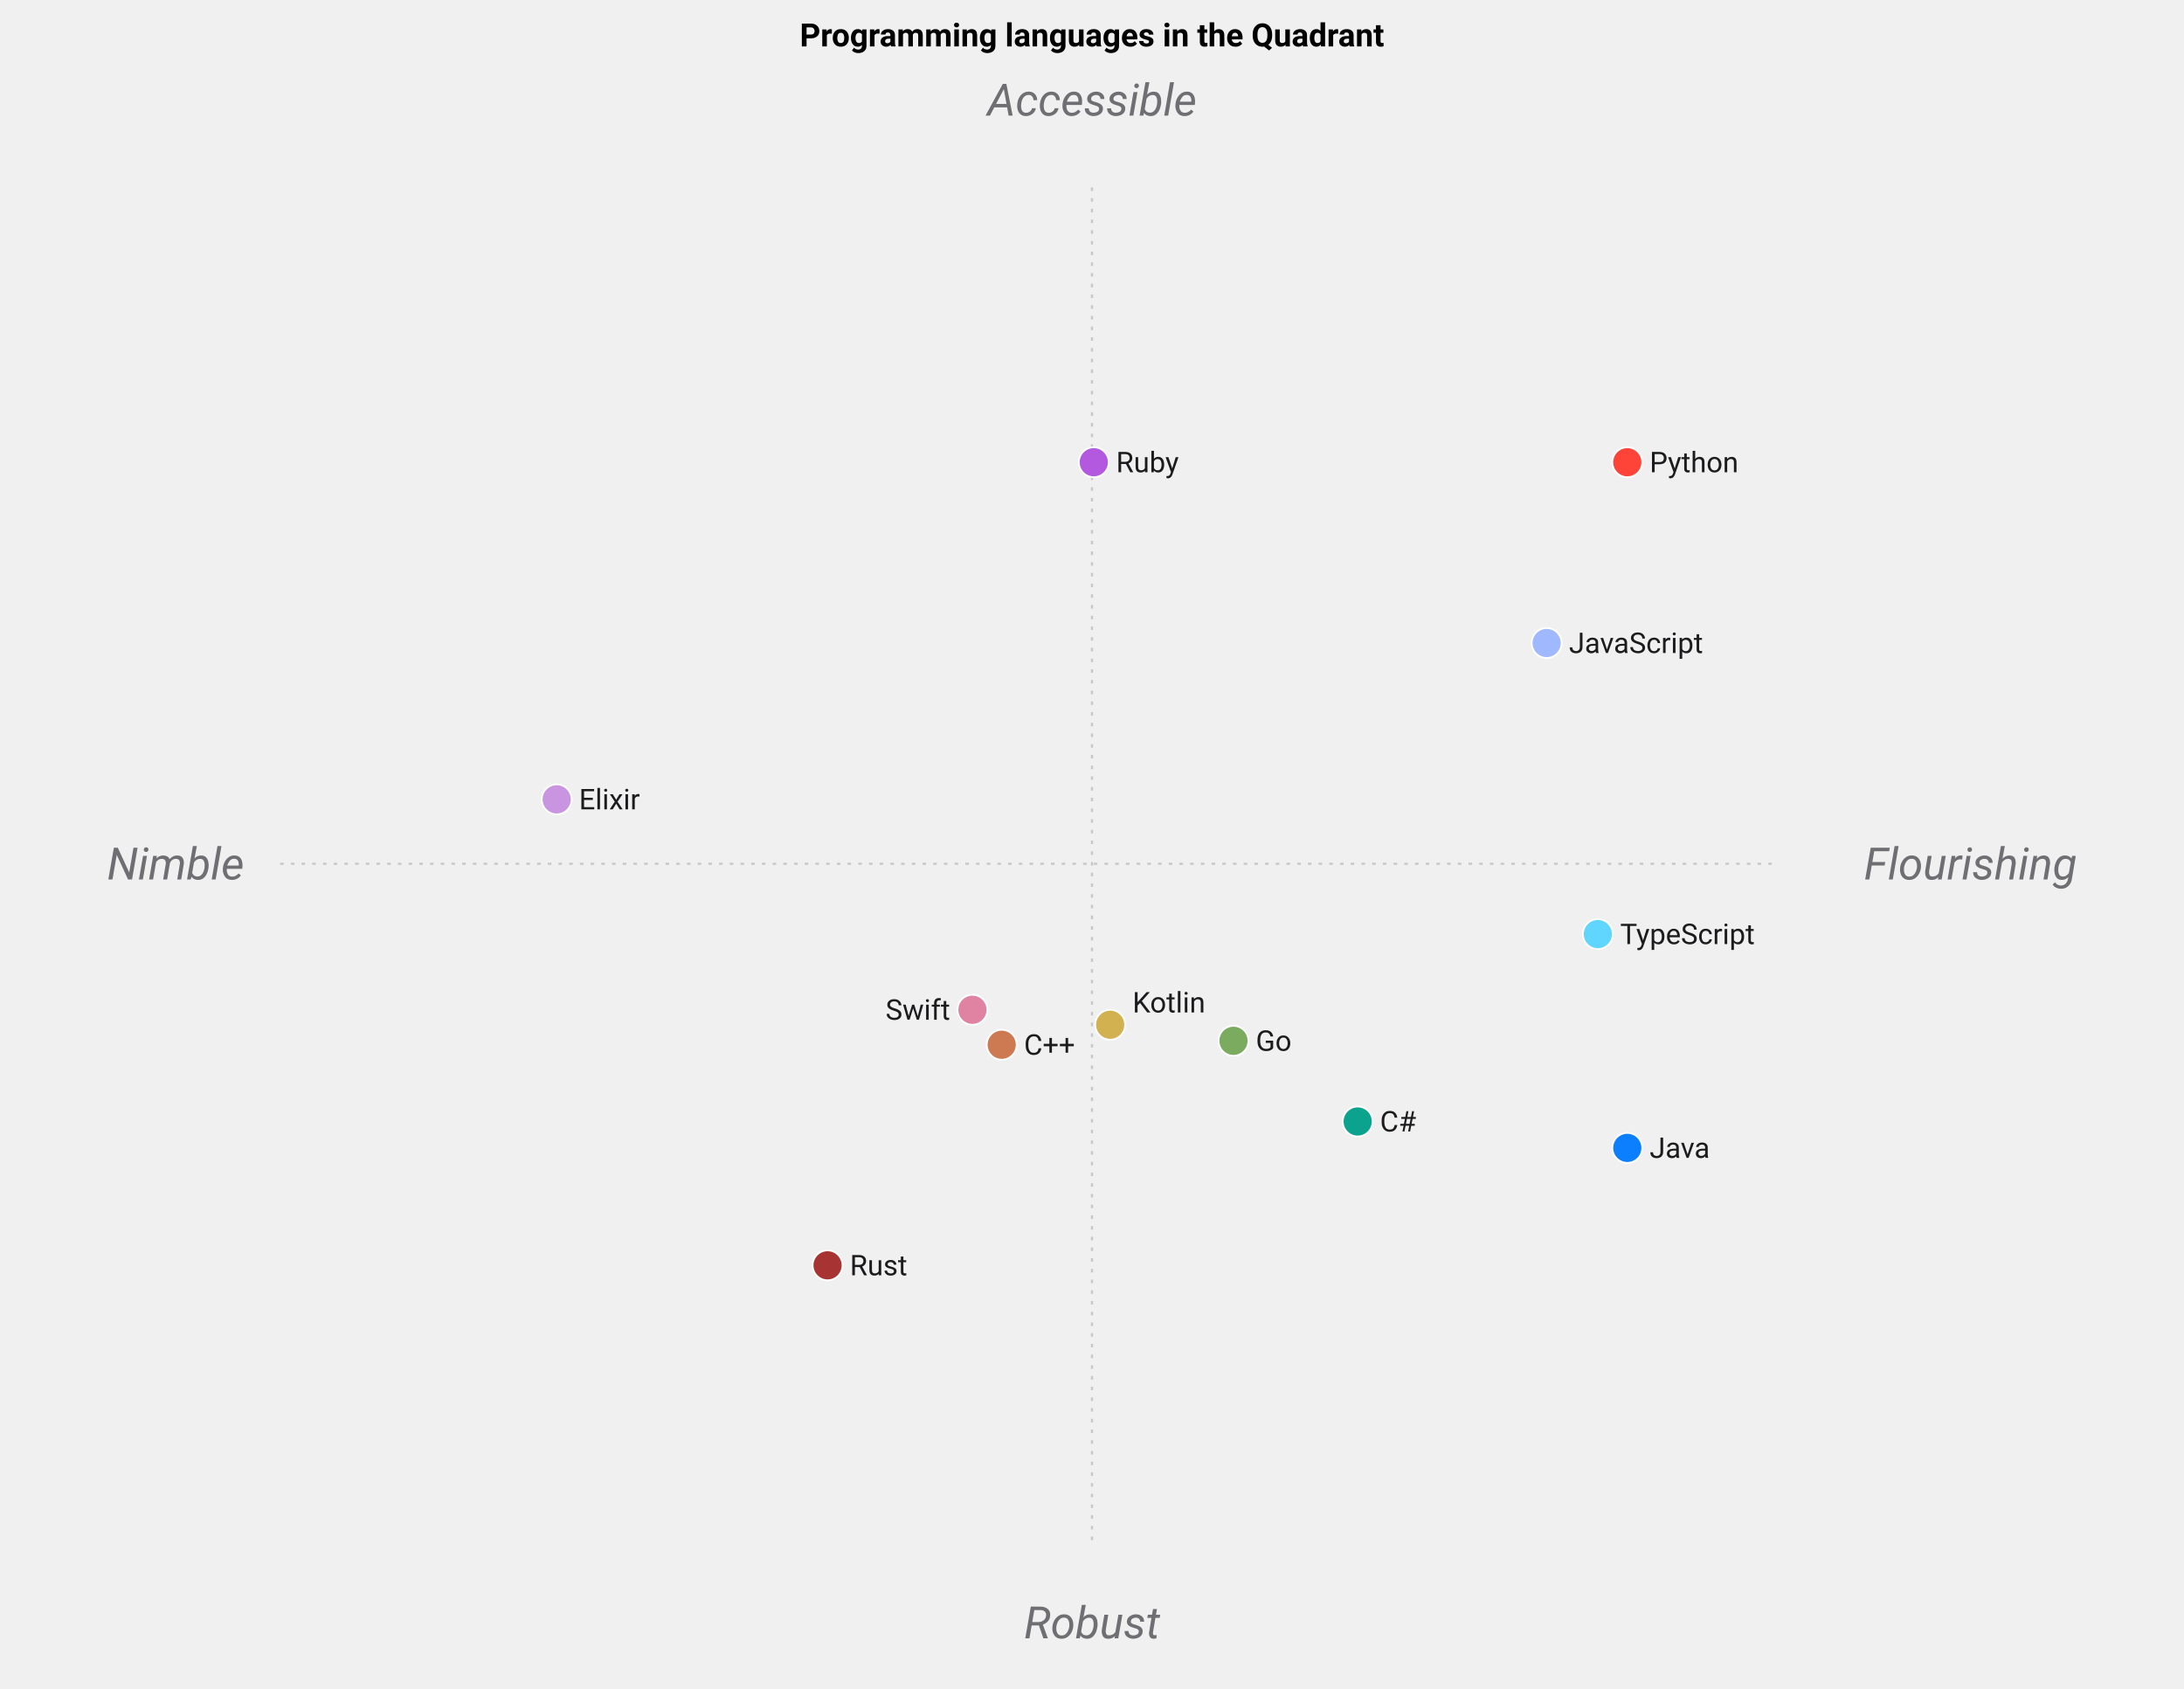
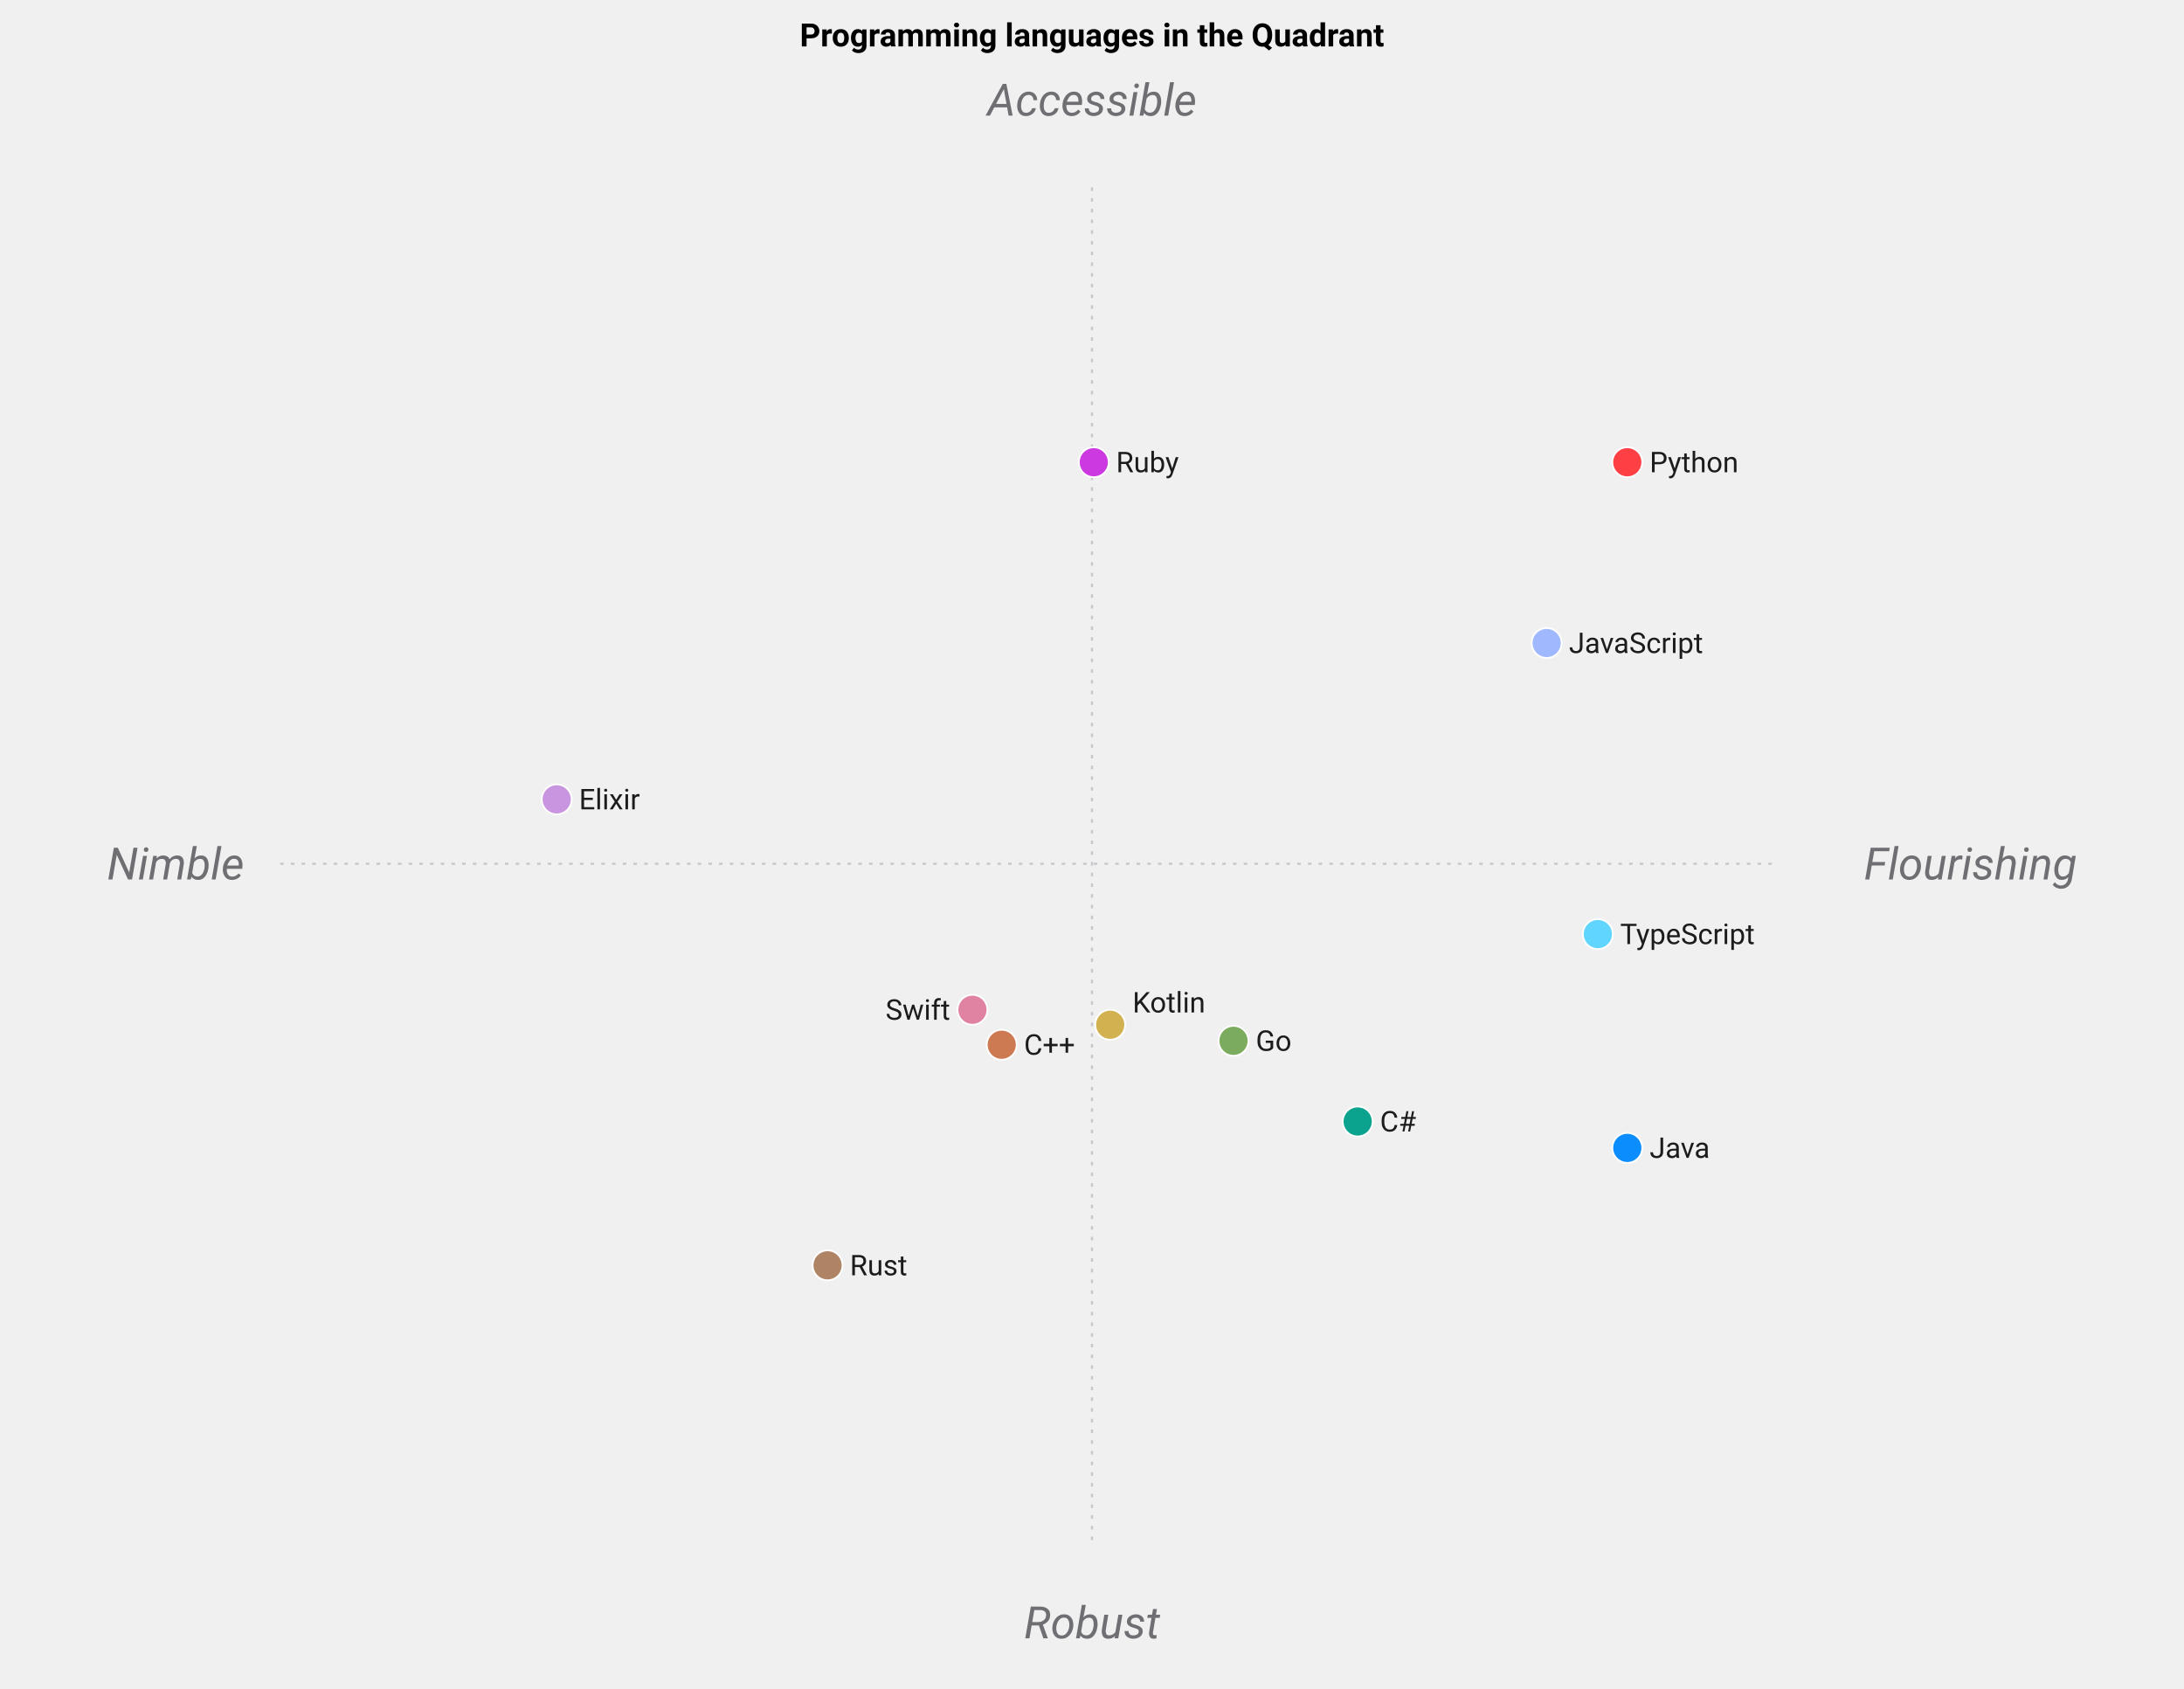
<svg xmlns="http://www.w3.org/2000/svg" width="1224" height="946" viewBox="0 0 1224 946" role="img" aria-labelledby="sp-title sp-desc" font-family="Roboto, -apple-system, Helvetica, Arial, sans-serif">
  <style>.sp-dot{cursor:pointer}.sp-dot:hover circle,.sp-dot:focus circle{stroke-width:2.4}.sp-dot:hover,.sp-dot:focus{filter:brightness(1.08);outline:none}</style>
  <line x1="157.0" y1="484.0" x2="994.5" y2="484.0" stroke="#C7C7CC" stroke-width="1.2" stroke-dasharray="2,4" />
  <line x1="612.0" y1="863.0" x2="612.0" y2="105.0" stroke="#C7C7CC" stroke-width="1.2" stroke-dasharray="2,4" />
  <text data-pole="right" x="1164.0" y="492.8" font-size="25" font-style="italic" fill="#6E6E73" text-anchor="end">Flourishing</text>
  <text data-pole="left" x="60.0" y="492.8" font-size="25" font-style="italic" fill="#6E6E73" text-anchor="start">Nimble</text>
  <text data-pole="top" x="612.0" y="64.8" font-size="25" font-style="italic" fill="#6E6E73" text-anchor="middle">Accessible</text>
  <text data-pole="bottom" x="612.0" y="918.0" font-size="25" font-style="italic" fill="#6E6E73" text-anchor="middle">Robust</text>
  <g class="sp-dot" tabindex="0" role="img" aria-label="Programming languages: Python role: best axis1: 2.45 axis2: 2.86">
-     <circle cx="912.0" cy="259.0" r="8.39" fill="#FF3B30" stroke="white" stroke-width="1" opacity="0.95" />
+     <circle cx="912.0" cy="259.0" r="8.39" fill="#FF383C" stroke="white" stroke-width="1" opacity="0.95" />
  </g>
  <text x="924.5" y="264.6" font-size="16" fill="#1C1C1E" text-anchor="start">Python</text>
  <g class="sp-dot" tabindex="0" role="img" aria-label="Programming languages: Rust role: worst axis1: -1.21 axis2: -2.86">
-     <circle cx="463.8" cy="709.0" r="8.39" fill="#A52A2A" stroke="white" stroke-width="1" opacity="0.95" />
+     <circle cx="463.8" cy="709.0" r="8.39" fill="#AC7F5E" stroke="white" stroke-width="1" opacity="0.95" />
  </g>
  <text x="476.3" y="714.6" font-size="16" fill="#1C1C1E" text-anchor="start">Rust</text>
  <g class="sp-dot" tabindex="0" role="img" aria-label="Programming languages: Go role: competitor axis1: 0.65 axis2: -1.26">
    <circle cx="691.3" cy="583.2" r="8.39" fill="#75A857" stroke="white" stroke-width="1" opacity="0.95" />
  </g>
  <text x="703.8" y="588.8" font-size="16" fill="#1C1C1E" text-anchor="start">Go</text>
  <g class="sp-dot" tabindex="0" role="img" aria-label="Programming languages: JavaScript role: competitor axis1: 2.08 axis2: 1.57">
    <circle cx="866.8" cy="360.3" r="8.39" fill="#9CB7FF" stroke="white" stroke-width="1" opacity="0.95" />
  </g>
  <text x="879.3" y="365.9" font-size="16" fill="#1C1C1E" text-anchor="start">JavaScript</text>
  <g class="sp-dot" tabindex="0" role="img" aria-label="Programming languages: TypeScript role: competitor axis1: 2.32 axis2: -0.50">
    <circle cx="895.5" cy="523.4" r="8.39" fill="#59D5FF" stroke="white" stroke-width="1" opacity="0.95" />
  </g>
  <text x="908.0" y="529.0" font-size="16" fill="#1C1C1E" text-anchor="start">TypeScript</text>
  <g class="sp-dot" tabindex="0" role="img" aria-label="Programming languages: Java role: right axis1: 2.45 axis2: -2.02">
-     <circle cx="912.0" cy="643.2" r="8.39" fill="#007AFF" stroke="white" stroke-width="1" opacity="0.95" />
+     <circle cx="912.0" cy="643.2" r="8.39" fill="#0088FF" stroke="white" stroke-width="1" opacity="0.95" />
  </g>
  <text x="924.5" y="648.8" font-size="16" fill="#1C1C1E" text-anchor="start">Java</text>
  <g class="sp-dot" tabindex="0" role="img" aria-label="Programming languages: C++ role: competitor axis1: -0.41 axis2: -1.29">
    <circle cx="561.4" cy="585.4" r="8.39" fill="#CC744A" stroke="white" stroke-width="1" opacity="0.95" />
  </g>
  <text x="573.9" y="591.0" font-size="16" fill="#1C1C1E" text-anchor="start">C++</text>
  <g class="sp-dot" tabindex="0" role="img" aria-label="Programming languages: C# role: competitor axis1: 1.22 axis2: -1.84">
    <circle cx="760.9" cy="628.4" r="8.39" fill="#009E89" stroke="white" stroke-width="1" opacity="0.95" />
  </g>
  <text x="773.4" y="634.0" font-size="16" fill="#1C1C1E" text-anchor="start">C#</text>
  <g class="sp-dot" tabindex="0" role="img" aria-label="Programming languages: Ruby role: top axis1: 0.01 axis2: 2.86">
-     <circle cx="613.0" cy="259.0" r="8.39" fill="#AF52DE" stroke="white" stroke-width="1" opacity="0.95" />
+     <circle cx="613.0" cy="259.0" r="8.39" fill="#CB30E0" stroke="white" stroke-width="1" opacity="0.95" />
  </g>
  <text x="625.5" y="264.6" font-size="16" fill="#1C1C1E" text-anchor="start">Ruby</text>
  <g class="sp-dot" tabindex="0" role="img" aria-label="Programming languages: Kotlin role: competitor axis1: 0.08 axis2: -1.15">
    <circle cx="622.2" cy="574.2" r="8.39" fill="#D1AE49" stroke="white" stroke-width="1" opacity="0.95" />
  </g>
  <text x="634.7" y="567.3" font-size="16" fill="#1C1C1E" text-anchor="start">Kotlin</text>
  <g class="sp-dot" tabindex="0" role="img" aria-label="Programming languages: Swift role: competitor axis1: -0.55 axis2: -1.04">
    <circle cx="545.0" cy="565.8" r="8.39" fill="#DF7D9D" stroke="white" stroke-width="1" opacity="0.95" />
  </g>
  <text x="532.5" y="571.4" font-size="16" fill="#1C1C1E" text-anchor="end">Swift</text>
  <g class="sp-dot" tabindex="0" role="img" aria-label="Programming languages: Elixir role: competitor axis1: -2.45 axis2: 0.46">
    <circle cx="312.0" cy="447.9" r="8.39" fill="#C790DF" stroke="white" stroke-width="1" opacity="0.95" />
  </g>
  <text x="324.5" y="453.5" font-size="16" fill="#1C1C1E" text-anchor="start">Elixir</text>
  <text x="612.0" y="26" font-size="18" font-weight="bold" fill="#000" text-anchor="middle">Programming languages in the Quadrant</text>
</svg>
